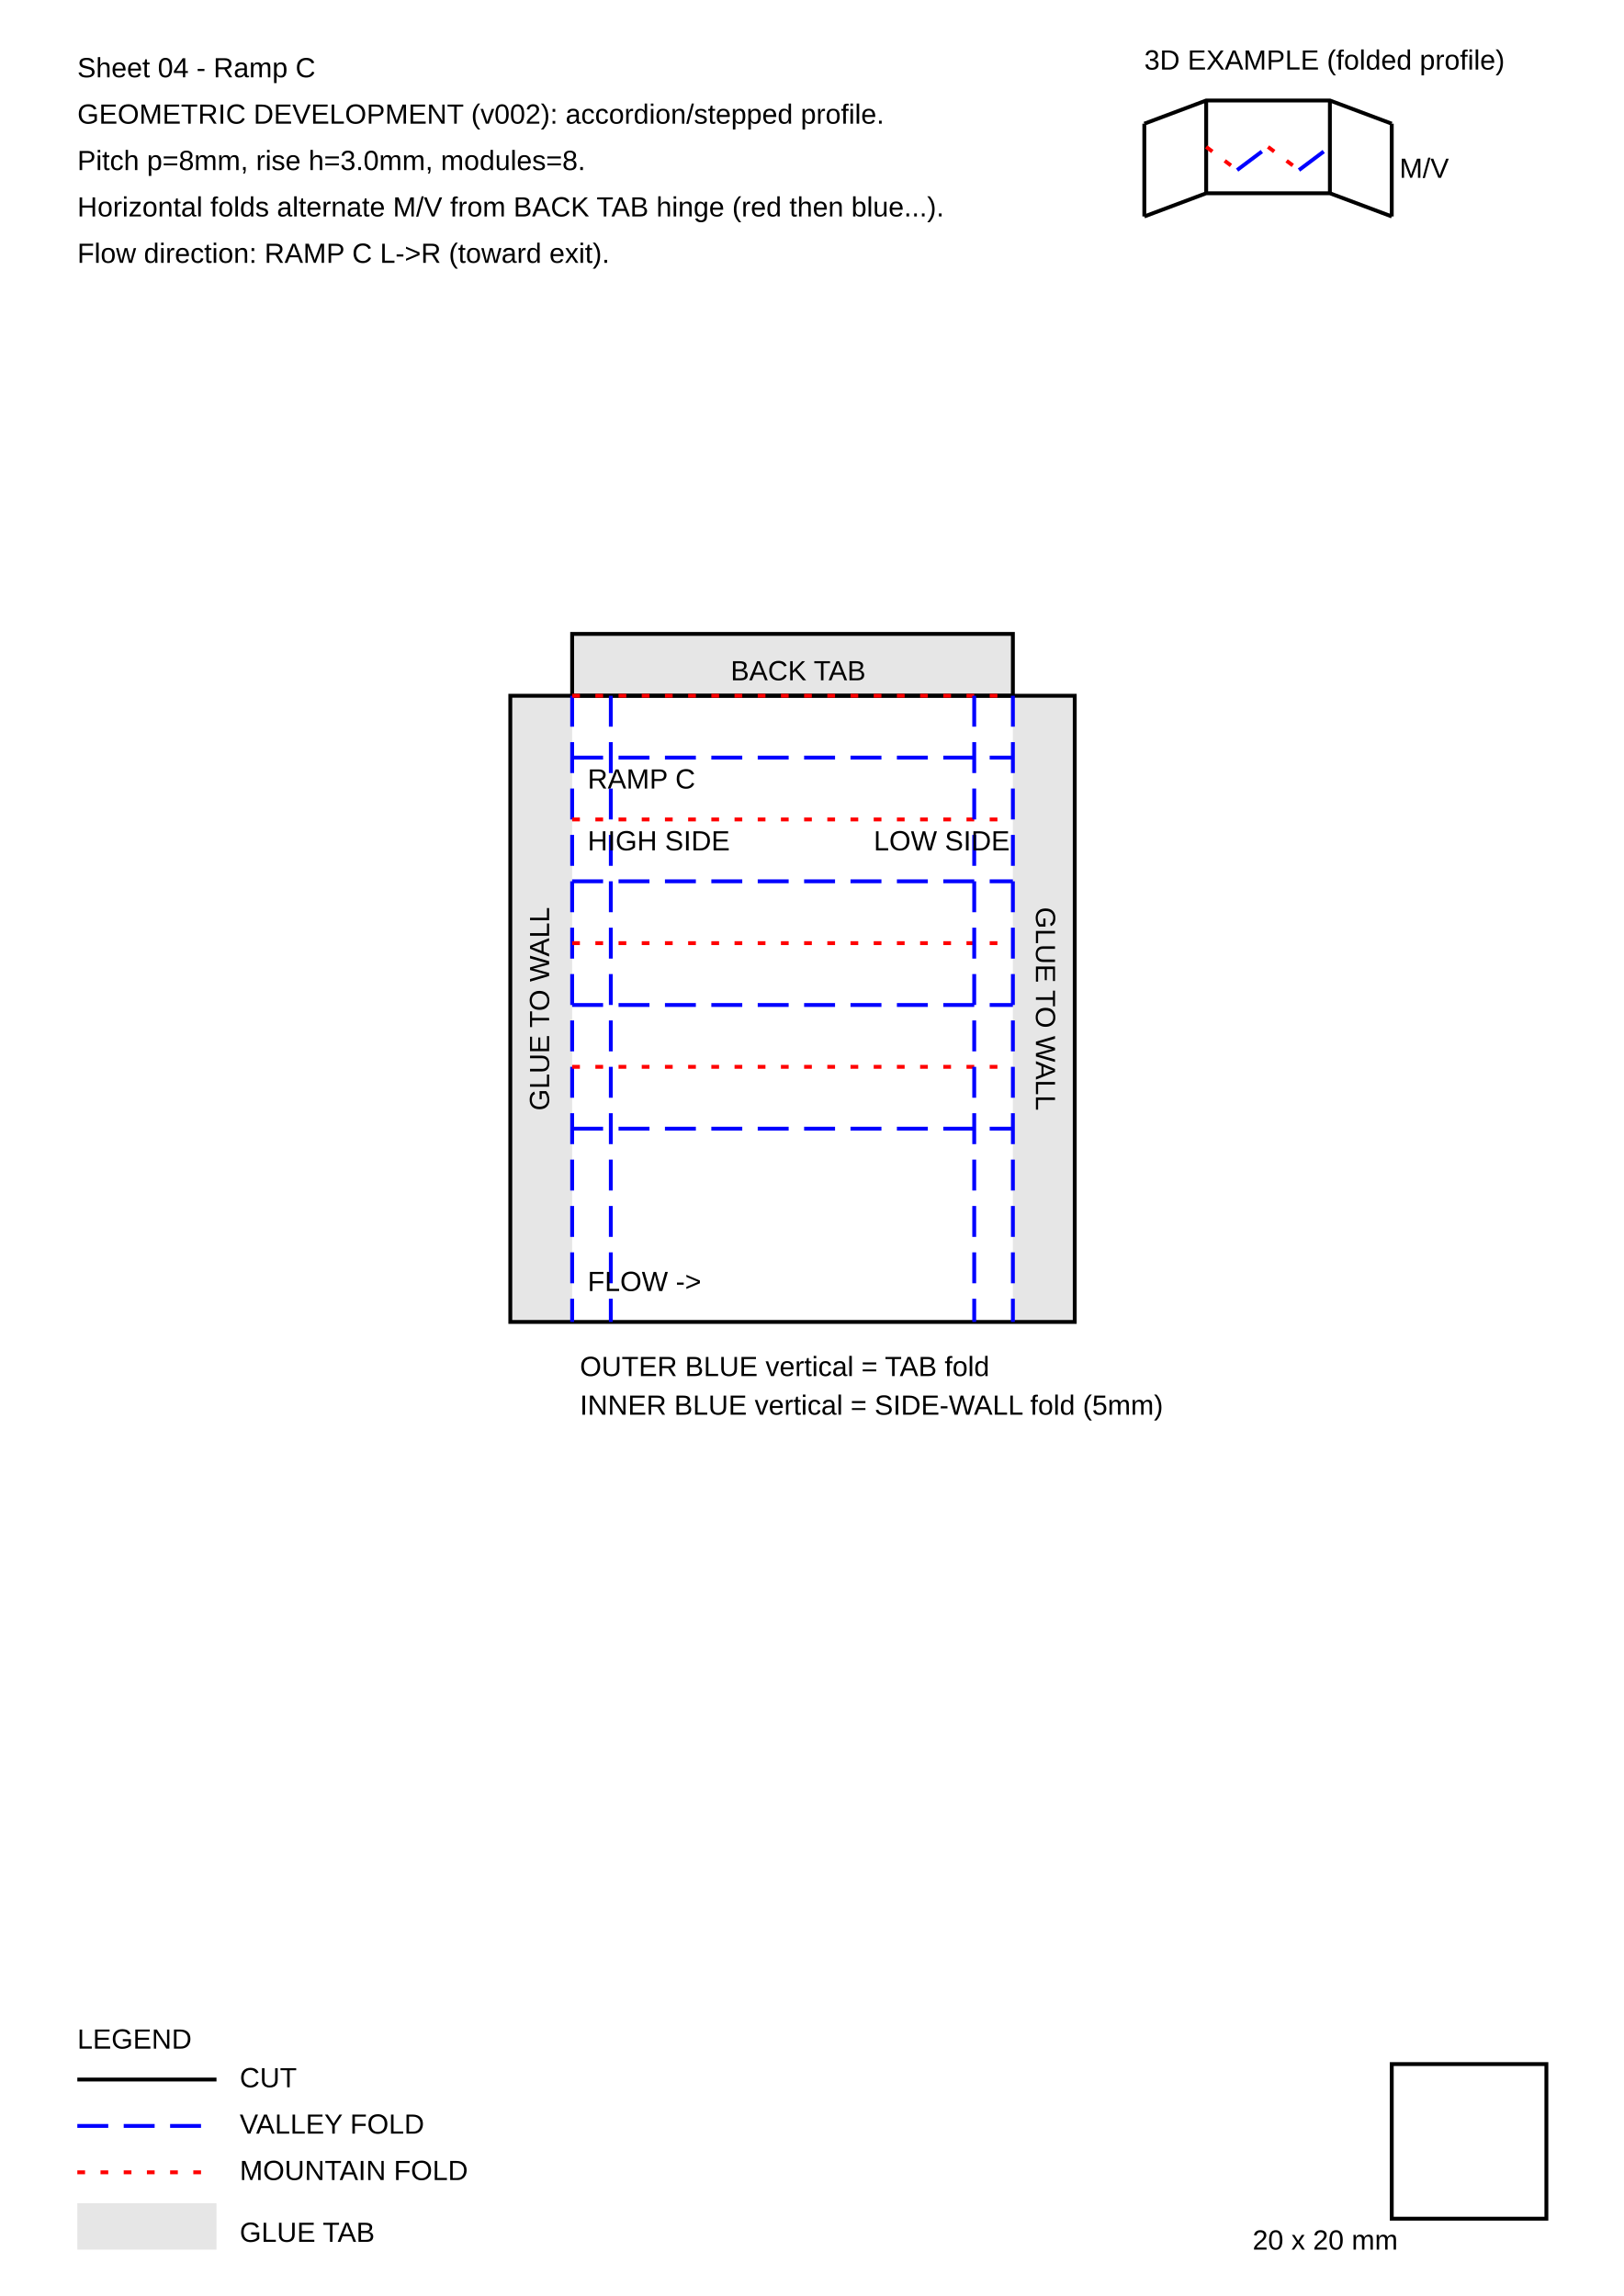
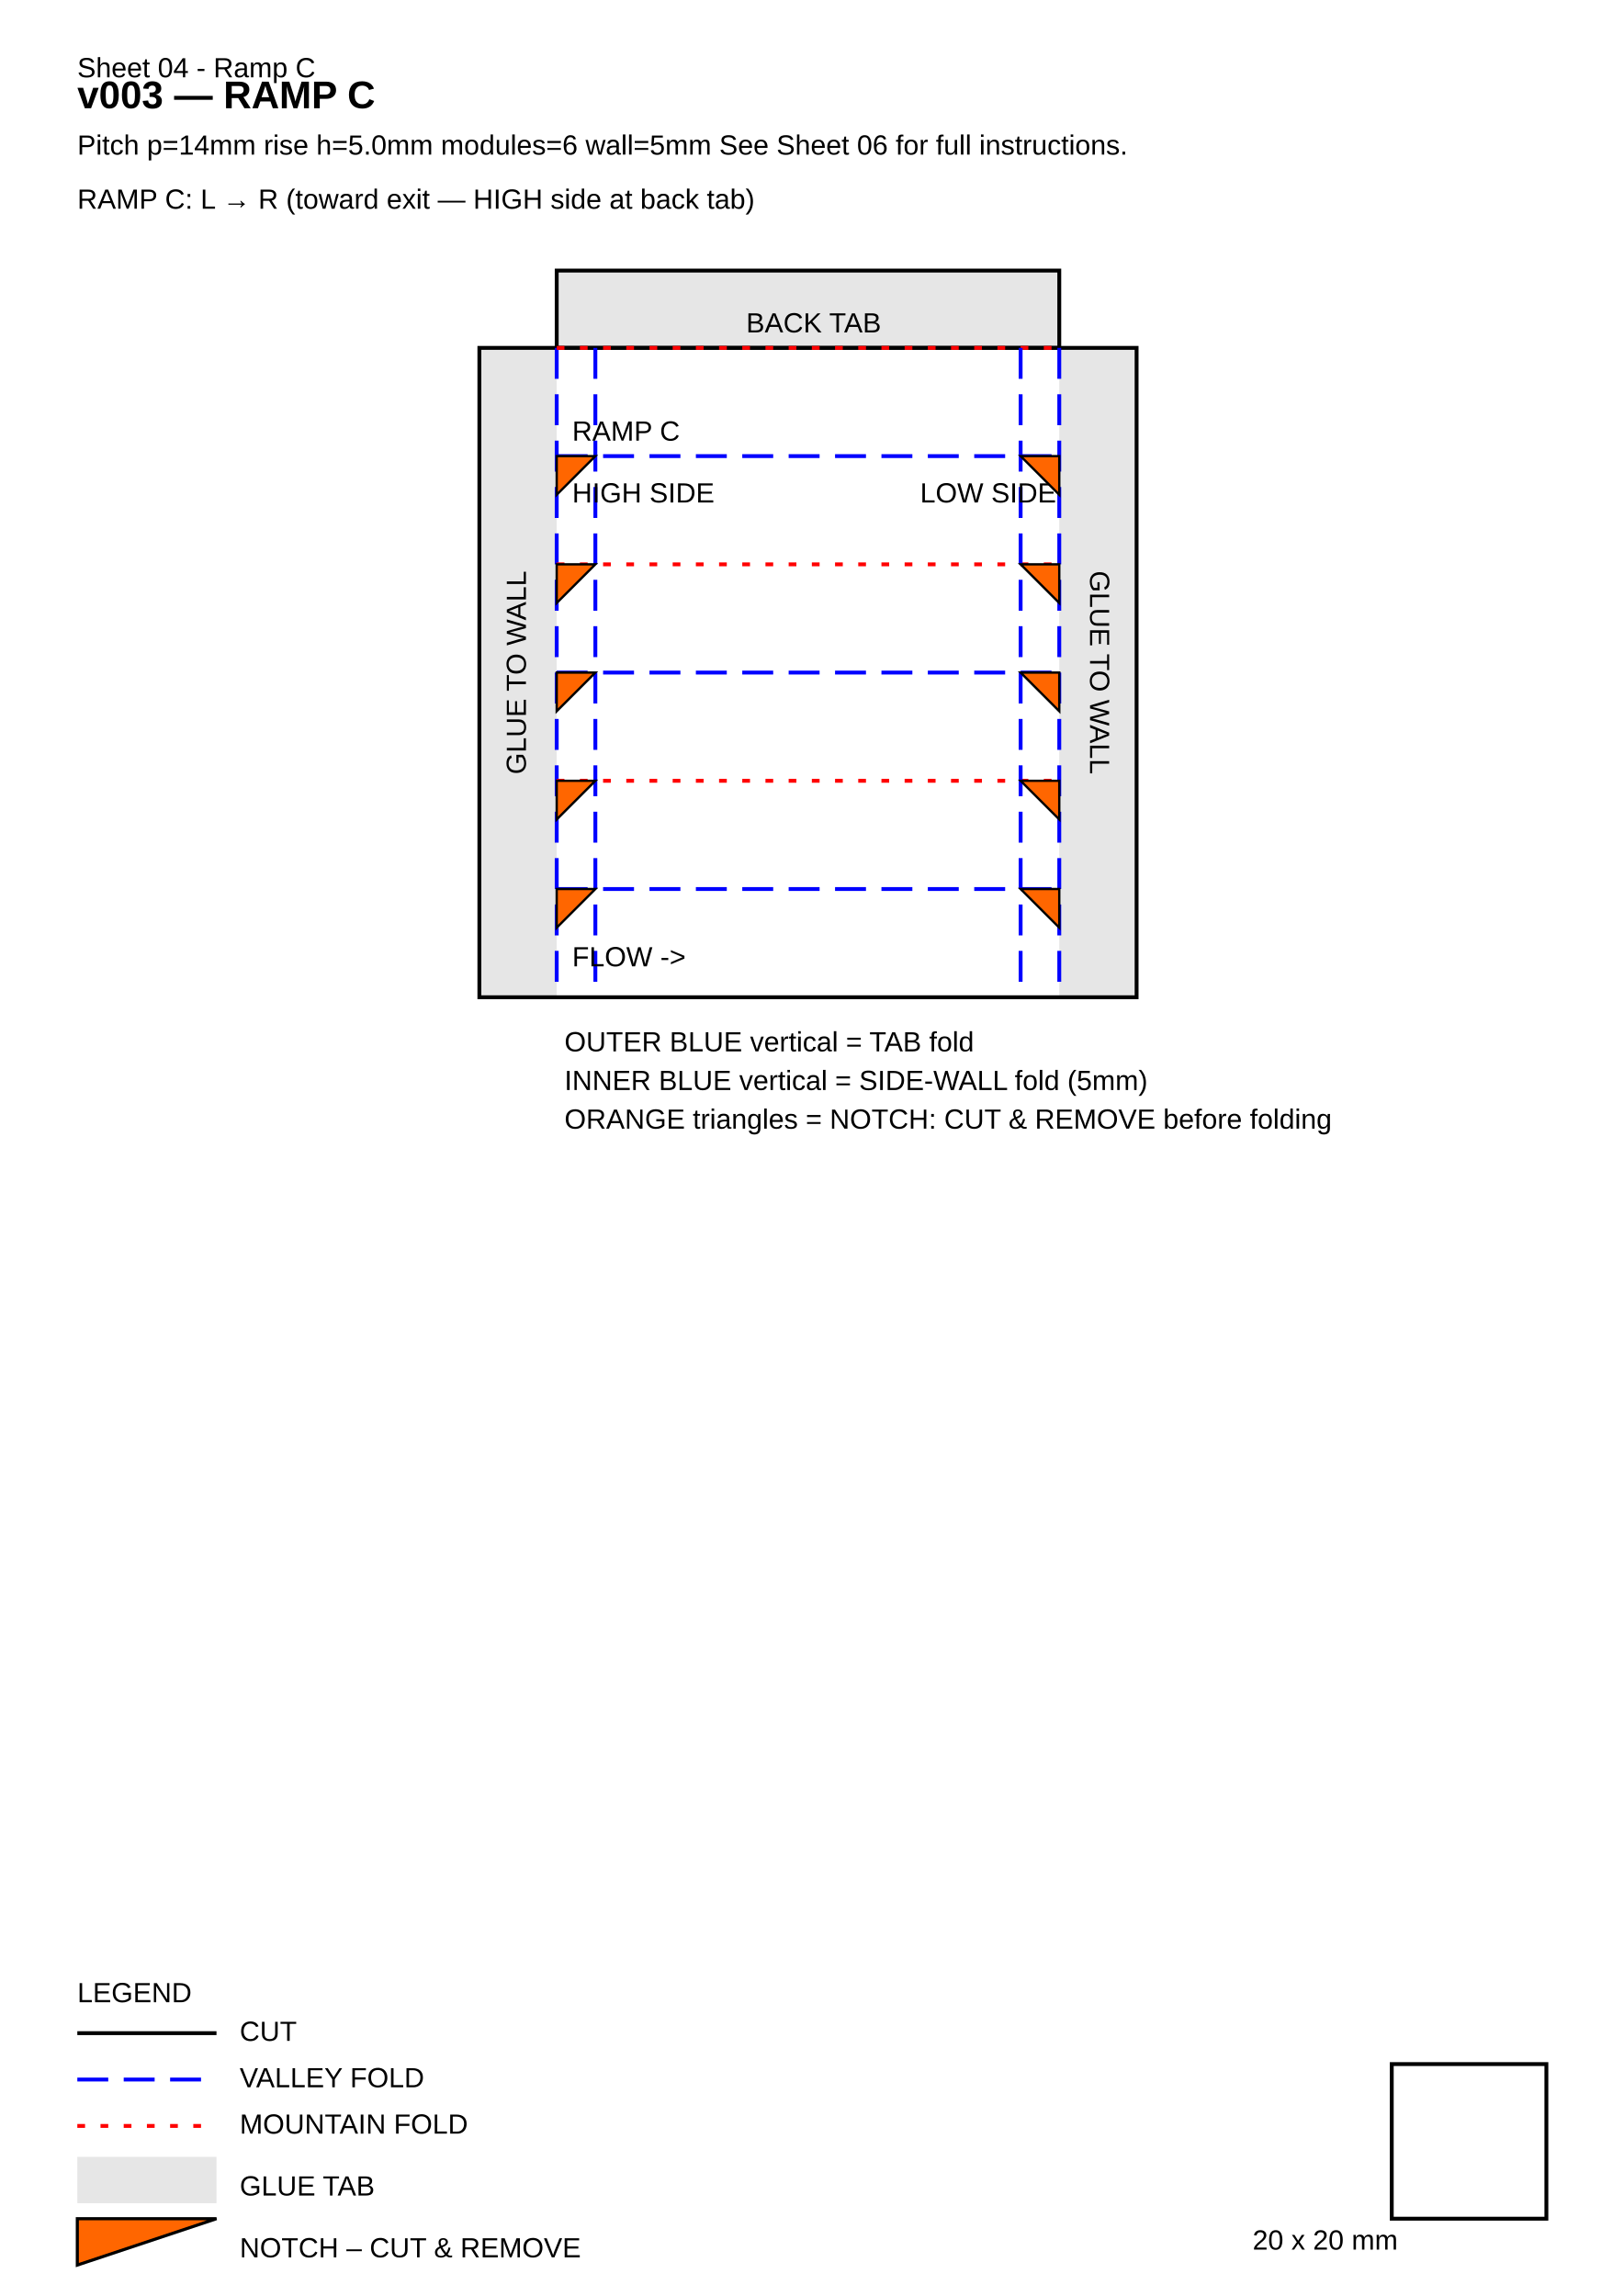
<svg xmlns="http://www.w3.org/2000/svg" baseProfile="full" height="297mm" version="1.1" viewBox="0 0 210 297" width="210mm">
  <defs />
  <text fill="black" font-family="Arial" font-size="3.6px" x="10" y="10">Sheet 04 - Ramp C</text>
-   <text fill="black" font-family="Arial" font-size="3.6px" x="10" y="16">GEOMETRIC DEVELOPMENT (v002): accordion/stepped profile.</text>
-   <text fill="black" font-family="Arial" font-size="3.6px" x="10" y="22">Pitch p=8mm, rise h=3.0mm, modules=8.</text>
-   <text fill="black" font-family="Arial" font-size="3.6px" x="10" y="28">Horizontal folds alternate M/V from BACK TAB hinge (red then blue...).</text>
-   <text fill="black" font-family="Arial" font-size="3.6px" x="10" y="34">Flow direction: RAMP C L-&gt;R (toward exit).</text>
-   <text fill="black" font-family="Arial" font-size="3.6px" x="148" y="9">3D EXAMPLE (folded profile)</text>
-   <polyline fill="none" points="148,16 156,13 172,13 180,16" stroke="black" stroke-width="0.5" />
-   <polyline fill="none" points="148,28 156,25 172,25 180,28" stroke="black" stroke-width="0.5" />
-   <line fill="none" stroke="black" stroke-width="0.5" x1="148" x2="148" y1="16" y2="28" />
-   <line fill="none" stroke="black" stroke-width="0.5" x1="156" x2="156" y1="13" y2="25" />
-   <line fill="none" stroke="black" stroke-width="0.5" x1="172" x2="172" y1="13" y2="25" />
-   <line fill="none" stroke="black" stroke-width="0.5" x1="180" x2="180" y1="16" y2="28" />
-   <line fill="none" stroke="red" stroke-dasharray="1,2" stroke-width="0.5" x1="156" x2="160" y1="19" y2="22" />
-   <line fill="none" stroke="blue" stroke-dasharray="4,2" stroke-width="0.5" x1="160" x2="164" y1="22" y2="19" />
-   <line fill="none" stroke="red" stroke-dasharray="1,2" stroke-width="0.5" x1="164" x2="168" y1="19" y2="22" />
-   <line fill="none" stroke="blue" stroke-dasharray="4,2" stroke-width="0.5" x1="168" x2="172" y1="22" y2="19" />
-   <text fill="black" font-family="Arial" font-size="3.6px" x="181" y="23">M/V</text>
-   <rect fill="#e6e6e6" height="81.0" stroke="none" width="8.0" x="66" y="90" />
-   <rect fill="#e6e6e6" height="81.0" stroke="none" width="8.0" x="131.0" y="90" />
-   <rect fill="#e6e6e6" height="8.0" stroke="none" width="57.0" x="74.0" y="82.0" />
-   <rect fill="none" height="81.0" stroke="black" stroke-width="0.5" width="73.0" x="66" y="90" />
-   <rect fill="none" height="8.0" stroke="black" stroke-width="0.5" width="57.0" x="74.0" y="82.0" />
-   <line fill="none" stroke="blue" stroke-dasharray="4,2" stroke-width="0.5" x1="74.0" x2="74.0" y1="90" y2="171.0" />
-   <line fill="none" stroke="blue" stroke-dasharray="4,2" stroke-width="0.5" x1="131.0" x2="131.0" y1="90" y2="171.0" />
-   <line fill="none" stroke="red" stroke-dasharray="1,2" stroke-width="0.5" x1="74.0" x2="131.0" y1="90" y2="90" />
-   <line fill="none" stroke="blue" stroke-dasharray="4,2" stroke-width="0.5" x1="74.0" x2="131.0" y1="98.0" y2="98.0" />
-   <line fill="none" stroke="red" stroke-dasharray="1,2" stroke-width="0.5" x1="74.0" x2="131.0" y1="106.0" y2="106.0" />
-   <line fill="none" stroke="blue" stroke-dasharray="4,2" stroke-width="0.5" x1="74.0" x2="131.0" y1="114.0" y2="114.0" />
-   <line fill="none" stroke="red" stroke-dasharray="1,2" stroke-width="0.5" x1="74.0" x2="131.0" y1="122.0" y2="122.0" />
-   <line fill="none" stroke="blue" stroke-dasharray="4,2" stroke-width="0.5" x1="74.0" x2="131.0" y1="130.0" y2="130.0" />
-   <line fill="none" stroke="red" stroke-dasharray="1,2" stroke-width="0.5" x1="74.0" x2="131.0" y1="138.0" y2="138.0" />
-   <line fill="none" stroke="blue" stroke-dasharray="4,2" stroke-width="0.5" x1="74.0" x2="131.0" y1="146.0" y2="146.0" />
-   <line fill="none" stroke="blue" stroke-dasharray="4,2" stroke-width="0.5" x1="79.0" x2="79.0" y1="90" y2="171.0" />
-   <line fill="none" stroke="blue" stroke-dasharray="4,2" stroke-width="0.5" x1="126.0" x2="126.0" y1="90" y2="171.0" />
-   <text fill="black" font-family="Arial" font-size="3.6px" x="76.0" y="102">RAMP C</text>
-   <text fill="black" font-family="Arial" font-size="3.6px" x="76.0" y="110">HIGH SIDE</text>
-   <text fill="black" font-family="Arial" font-size="3.6px" x="113.0" y="110">LOW SIDE</text>
-   <text dominant-baseline="middle" fill="black" font-family="Arial" font-size="3.6px" text-anchor="middle" transform="rotate(-90 70.0 130.5)" x="70.0" y="130.5">GLUE TO WALL</text>
-   <text dominant-baseline="middle" fill="black" font-family="Arial" font-size="3.6px" text-anchor="middle" transform="rotate(90 135.0 130.5)" x="135.0" y="130.5">GLUE TO WALL</text>
-   <text fill="black" font-family="Arial" font-size="3.6px" x="94.5" y="88">BACK TAB</text>
-   <text fill="black" font-family="Arial" font-size="3.6px" x="76.0" y="167.0">FLOW -&gt;</text>
-   <text fill="black" font-family="Arial" font-size="3.6px" x="75.0" y="178.0">OUTER BLUE vertical = TAB fold</text>
-   <text fill="black" font-family="Arial" font-size="3.6px" x="75.0" y="183.0">INNER BLUE vertical = SIDE-WALL fold (5mm)</text>
-   <text fill="black" font-family="Arial" font-size="3.6px" x="10" y="265">LEGEND</text>
-   <line fill="none" stroke="black" stroke-width="0.5" x1="10" x2="28" y1="269" y2="269" />
-   <text fill="black" font-family="Arial" font-size="3.6px" x="31" y="270">CUT</text>
-   <line fill="none" stroke="blue" stroke-dasharray="4,2" stroke-width="0.5" x1="10" x2="28" y1="275" y2="275" />
-   <text fill="black" font-family="Arial" font-size="3.6px" x="31" y="276">VALLEY FOLD</text>
-   <line fill="none" stroke="red" stroke-dasharray="1,2" stroke-width="0.5" x1="10" x2="28" y1="281" y2="281" />
-   <text fill="black" font-family="Arial" font-size="3.6px" x="31" y="282">MOUNTAIN FOLD</text>
-   <rect fill="#e6e6e6" height="6" stroke="none" width="18" x="10" y="285" />
-   <text fill="black" font-family="Arial" font-size="3.6px" x="31" y="290">GLUE TAB</text>
+   <text fill="black" font-family="Arial" font-size="5px" font-weight="bold" x="10" y="14">v003 — RAMP C</text>
+   <text fill="black" font-family="Arial" font-size="3.6px" x="10" y="20">Pitch p=14mm  rise h=5.0mm  modules=6  wall=5mm  See Sheet 06 for full instructions.</text>
+   <text fill="black" font-family="Arial" font-size="3.6px" x="10" y="27">RAMP C:  L → R (toward exit — HIGH side at back tab)</text>
+   <rect fill="#e6e6e6" height="84.0" stroke="none" width="10.0" x="62" y="45" />
+   <rect fill="#e6e6e6" height="84.0" stroke="none" width="10.0" x="137.0" y="45" />
+   <rect fill="#e6e6e6" height="10.0" stroke="none" width="65.0" x="72.0" y="35.0" />
+   <rect fill="none" height="84.0" stroke="black" stroke-width="0.5" width="85.0" x="62" y="45" />
+   <rect fill="none" height="10.0" stroke="black" stroke-width="0.5" width="65.0" x="72.0" y="35.0" />
+   <line fill="none" stroke="blue" stroke-dasharray="4,2" stroke-width="0.5" x1="72.0" x2="72.0" y1="45" y2="129.0" />
+   <line fill="none" stroke="blue" stroke-dasharray="4,2" stroke-width="0.5" x1="137.0" x2="137.0" y1="45" y2="129.0" />
+   <line fill="none" stroke="red" stroke-dasharray="1,2" stroke-width="0.5" x1="72.0" x2="137.0" y1="45" y2="45" />
+   <line fill="none" stroke="blue" stroke-dasharray="4,2" stroke-width="0.5" x1="72.0" x2="137.0" y1="59.0" y2="59.0" />
+   <line fill="none" stroke="red" stroke-dasharray="1,2" stroke-width="0.5" x1="72.0" x2="137.0" y1="73.0" y2="73.0" />
+   <line fill="none" stroke="blue" stroke-dasharray="4,2" stroke-width="0.5" x1="72.0" x2="137.0" y1="87.0" y2="87.0" />
+   <line fill="none" stroke="red" stroke-dasharray="1,2" stroke-width="0.5" x1="72.0" x2="137.0" y1="101.0" y2="101.0" />
+   <line fill="none" stroke="blue" stroke-dasharray="4,2" stroke-width="0.5" x1="72.0" x2="137.0" y1="115.0" y2="115.0" />
+   <line fill="none" stroke="blue" stroke-dasharray="4,2" stroke-width="0.5" x1="77.0" x2="77.0" y1="45" y2="129.0" />
+   <line fill="none" stroke="blue" stroke-dasharray="4,2" stroke-width="0.5" x1="132.0" x2="132.0" y1="45" y2="129.0" />
+   <text fill="black" font-family="Arial" font-size="3.6px" x="74.0" y="57">RAMP C</text>
+   <text fill="black" font-family="Arial" font-size="3.6px" x="74.0" y="65">HIGH SIDE</text>
+   <text fill="black" font-family="Arial" font-size="3.6px" x="119.0" y="65">LOW SIDE</text>
+   <text dominant-baseline="middle" fill="black" font-family="Arial" font-size="3.6px" text-anchor="middle" transform="rotate(-90 67.0 87.0)" x="67.0" y="87.0">GLUE TO WALL</text>
+   <text dominant-baseline="middle" fill="black" font-family="Arial" font-size="3.6px" text-anchor="middle" transform="rotate(90 142.0 87.0)" x="142.0" y="87.0">GLUE TO WALL</text>
+   <text fill="black" font-family="Arial" font-size="3.6px" x="96.5" y="43">BACK TAB</text>
+   <text fill="black" font-family="Arial" font-size="3.6px" x="74.0" y="125.0">FLOW -&gt;</text>
+   <polygon fill="#FF6600" points="72.0,59.0 77.0,59.0 72.0,64.0" stroke="black" stroke-width="0.3" />
+   <polygon fill="#FF6600" points="132.0,59.0 137.0,59.0 137.0,64.0" stroke="black" stroke-width="0.3" />
+   <polygon fill="#FF6600" points="72.0,73.0 77.0,73.0 72.0,78.0" stroke="black" stroke-width="0.3" />
+   <polygon fill="#FF6600" points="132.0,73.0 137.0,73.0 137.0,78.0" stroke="black" stroke-width="0.3" />
+   <polygon fill="#FF6600" points="72.0,87.0 77.0,87.0 72.0,92.0" stroke="black" stroke-width="0.3" />
+   <polygon fill="#FF6600" points="132.0,87.0 137.0,87.0 137.0,92.0" stroke="black" stroke-width="0.3" />
+   <polygon fill="#FF6600" points="72.0,101.0 77.0,101.0 72.0,106.0" stroke="black" stroke-width="0.3" />
+   <polygon fill="#FF6600" points="132.0,101.0 137.0,101.0 137.0,106.0" stroke="black" stroke-width="0.3" />
+   <polygon fill="#FF6600" points="72.0,115.0 77.0,115.0 72.0,120.0" stroke="black" stroke-width="0.3" />
+   <polygon fill="#FF6600" points="132.0,115.0 137.0,115.0 137.0,120.0" stroke="black" stroke-width="0.3" />
+   <text fill="black" font-family="Arial" font-size="3.6px" x="73.0" y="136.0">OUTER BLUE vertical = TAB fold</text>
+   <text fill="black" font-family="Arial" font-size="3.6px" x="73.0" y="141.0">INNER BLUE vertical = SIDE-WALL fold (5mm)</text>
+   <text fill="black" font-family="Arial" font-size="3.6px" x="73.0" y="146.0">ORANGE triangles = NOTCH: CUT &amp; REMOVE before folding</text>
+   <text fill="black" font-family="Arial" font-size="3.6px" x="10" y="259">LEGEND</text>
+   <line fill="none" stroke="black" stroke-width="0.5" x1="10" x2="28" y1="263" y2="263" />
+   <text fill="black" font-family="Arial" font-size="3.6px" x="31" y="264">CUT</text>
+   <line fill="none" stroke="blue" stroke-dasharray="4,2" stroke-width="0.5" x1="10" x2="28" y1="269" y2="269" />
+   <text fill="black" font-family="Arial" font-size="3.6px" x="31" y="270">VALLEY FOLD</text>
+   <line fill="none" stroke="red" stroke-dasharray="1,2" stroke-width="0.5" x1="10" x2="28" y1="275" y2="275" />
+   <text fill="black" font-family="Arial" font-size="3.6px" x="31" y="276">MOUNTAIN FOLD</text>
+   <rect fill="#e6e6e6" height="6" stroke="none" width="18" x="10" y="279" />
+   <text fill="black" font-family="Arial" font-size="3.6px" x="31" y="284">GLUE TAB</text>
+   <polygon fill="#FF6600" points="10,287 28,287 10,293" stroke="black" stroke-width="0.4" />
+   <text fill="black" font-family="Arial" font-size="3.6px" x="31" y="292">NOTCH – CUT &amp; REMOVE</text>
  <rect fill="none" height="20" stroke="black" stroke-width="0.5" width="20" x="180" y="267" />
  <text fill="black" font-family="Arial" font-size="3.6px" x="162" y="291">20 x 20 mm</text>
</svg>
